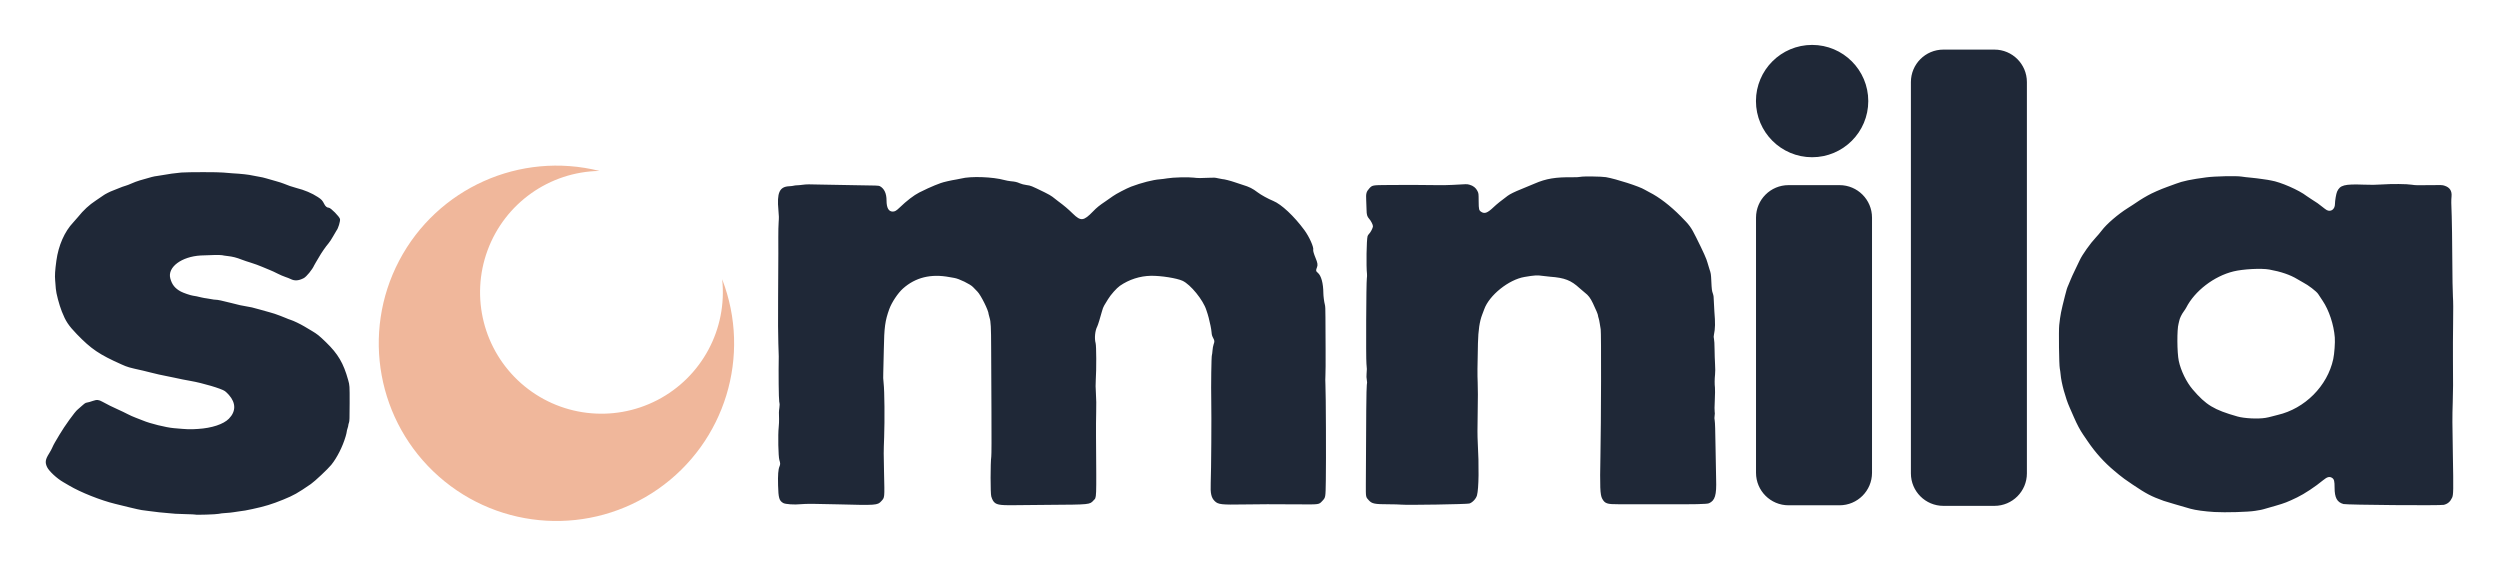
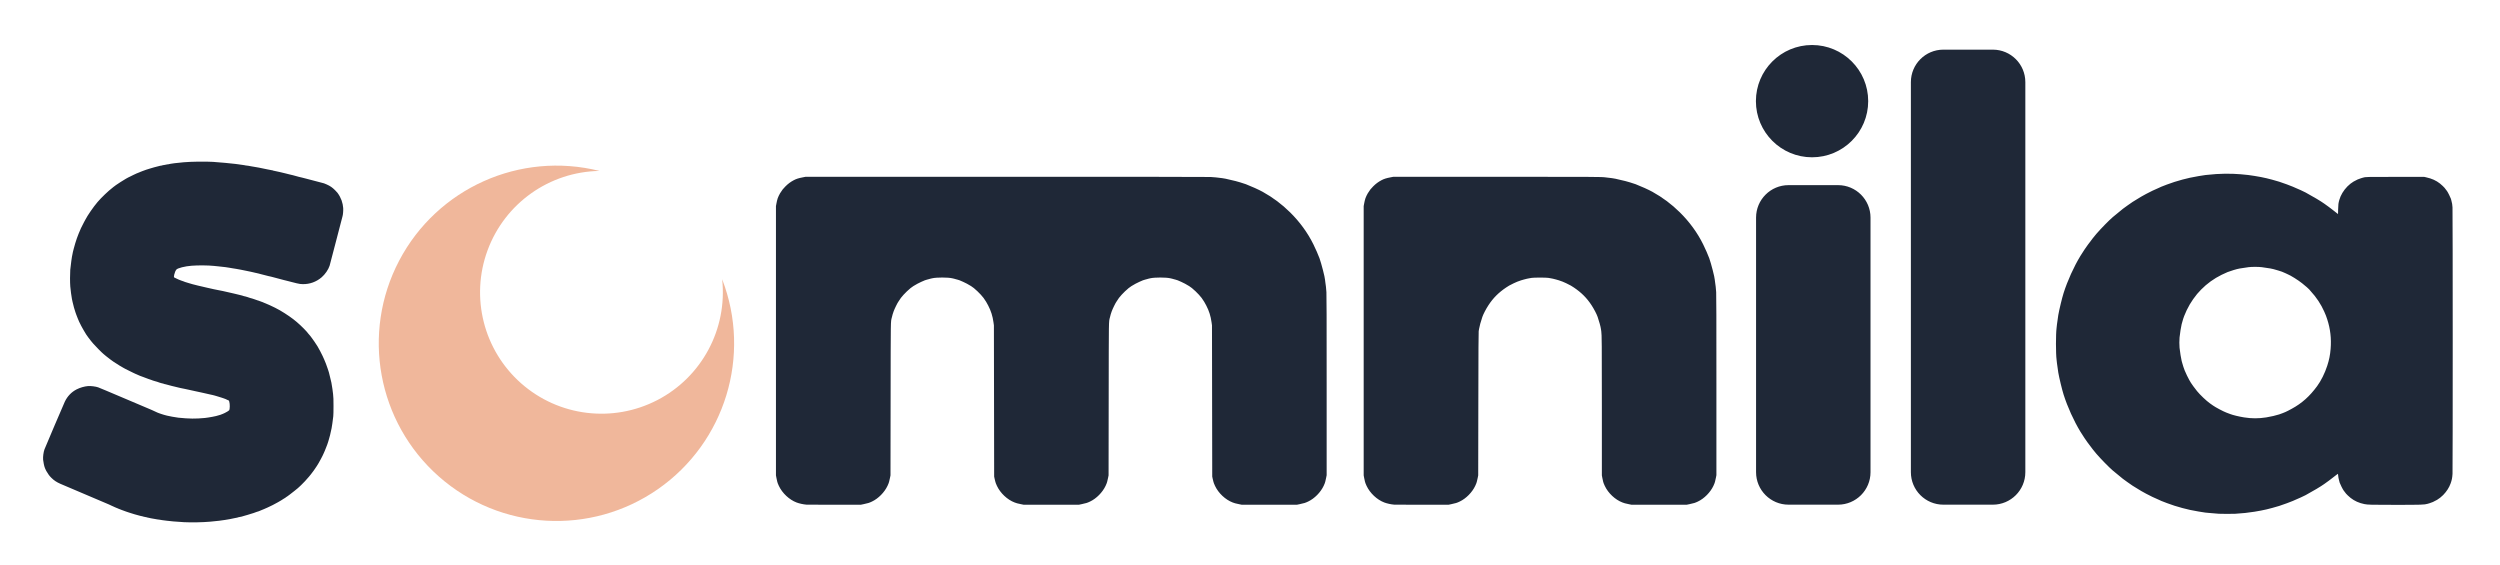
<svg xmlns="http://www.w3.org/2000/svg" viewBox="129.3 226.7 1616.4 364.8">
-   <path d="M255.48,559.40 C255.40,559.32 252.64,559.19 249.35,559.12 C246.07,559.06 243.09,558.95 242.75,558.88 C242.41,558.82 240.49,558.65 238.50,558.51 C234.74,558.25 230.20,557.75 225.25,557.07 C223.67,556.86 221.70,556.60 220.88,556.49 C220.05,556.39 216.56,555.61 213.12,554.77 C209.69,553.92 205.47,552.88 203.75,552.47 C194.45,550.22 181.43,545.04 174.00,540.64 C172.56,539.78 170.83,538.77 170.17,538.40 C166.11,536.08 160.98,531.32 159.75,528.71 C158.31,525.67 158.60,523.75 161.08,519.84 C161.85,518.62 162.77,516.93 163.11,516.08 C163.46,515.23 164.23,513.71 164.83,512.70 C165.43,511.70 166.75,509.47 167.76,507.75 C171.00,502.22 177.82,492.79 179.46,491.54 C179.95,491.17 181.21,490.06 182.27,489.07 C183.33,488.08 184.46,487.22 184.78,487.16 C186.44,486.84 187.80,486.46 189.50,485.86 C191.90,485.01 193.17,485.13 195.46,486.42 C198.46,488.10 202.32,490.02 205.75,491.53 C207.61,492.35 210.31,493.65 211.75,494.41 C213.19,495.18 215.56,496.23 217.00,496.76 C218.44,497.28 220.58,498.11 221.75,498.61 C226.24,500.52 236.59,503.08 241.62,503.52 C251.17,504.36 251.76,504.38 257.25,504.04 C266.23,503.50 273.83,500.98 277.32,497.40 C281.90,492.70 281.89,487.26 277.31,482.05 C276.53,481.16 275.38,480.06 274.76,479.60 C272.50,477.96 260.40,474.37 252.50,472.99 C249.10,472.40 246.14,471.81 241.88,470.87 C240.36,470.54 238.17,470.09 237.00,469.87 C233.83,469.28 230.52,468.53 226.75,467.57 C224.89,467.09 222.70,466.55 221.88,466.36 C212.30,464.23 211.94,464.13 207.88,462.32 C193.52,455.93 188.27,452.38 178.97,442.75 C173.62,437.21 171.74,434.38 169.28,428.12 C167.52,423.64 165.59,416.34 165.39,413.38 C165.31,412.14 165.11,409.68 164.96,407.92 C164.69,404.74 164.88,401.67 165.75,395.25 C167.10,385.37 171.04,376.42 176.66,370.50 C177.63,369.47 179.01,367.91 179.70,367.04 C183.24,362.61 186.97,359.17 191.25,356.36 C193.52,354.88 195.70,353.39 196.10,353.06 C197.00,352.33 200.68,350.46 202.36,349.89 C203.03,349.66 204.76,348.98 206.19,348.36 C207.62,347.75 209.49,347.08 210.33,346.86 C211.18,346.64 212.98,345.95 214.34,345.33 C215.69,344.70 218.11,343.80 219.71,343.33 C227.48,341.06 228.75,340.73 230.74,340.50 C231.91,340.36 233.66,340.08 234.62,339.88 C237.47,339.30 243.14,338.53 246.58,338.25 C250.76,337.92 271.19,337.92 273.55,338.26 C274.55,338.40 277.29,338.62 279.62,338.75 C285.31,339.06 290.16,339.60 292.75,340.21 C293.92,340.49 295.81,340.84 296.96,341.00 C298.11,341.15 300.13,341.62 301.46,342.03 C302.79,342.44 305.54,343.22 307.57,343.78 C309.60,344.33 311.91,345.07 312.70,345.42 C314.82,346.36 318.60,347.66 320.93,348.24 C326.15,349.55 330.95,351.58 334.81,354.10 C337.18,355.65 337.79,356.32 338.96,358.65 C339.72,360.18 340.73,360.99 341.91,361.01 C343.13,361.03 348.85,366.82 349.13,368.32 C349.40,369.75 347.96,374.47 346.87,375.75 C346.69,375.96 345.75,377.58 344.76,379.36 C343.78,381.14 342.38,383.28 341.65,384.11 C339.96,386.03 336.96,390.38 335.50,393.01 C334.88,394.13 334.02,395.58 333.58,396.24 C333.14,396.90 332.62,397.82 332.42,398.28 C331.28,400.93 327.44,405.64 325.68,406.54 C322.32,408.26 319.81,408.42 317.17,407.09 C316.51,406.75 314.98,406.15 313.77,405.75 C312.56,405.36 310.26,404.37 308.67,403.55 C307.08,402.73 304.96,401.74 303.95,401.36 C302.95,400.98 300.61,400.01 298.76,399.20 C296.91,398.40 293.71,397.23 291.64,396.60 C289.57,395.98 286.81,395.05 285.50,394.53 C282.30,393.26 279.64,392.59 276.50,392.25 C275.06,392.10 273.43,391.85 272.88,391.70 C271.99,391.47 264.87,391.56 259.12,391.88 C246.68,392.59 237.51,399.43 239.39,406.63 C240.44,410.68 242.44,413.19 246.25,415.22 C247.92,416.11 252.45,417.66 254.00,417.87 C255.47,418.07 257.19,418.42 259.50,419.00 C260.53,419.25 262.11,419.54 263.00,419.63 C263.89,419.72 265.30,419.96 266.12,420.15 C266.95,420.34 268.13,420.49 268.75,420.49 C270.05,420.49 272.88,421.09 278.88,422.62 C284.59,424.09 285.29,424.24 287.75,424.63 C291.34,425.20 292.71,425.52 297.25,426.82 C299.66,427.51 302.58,428.33 303.75,428.64 C304.92,428.95 306.32,429.37 306.88,429.57 C307.43,429.77 309.11,430.38 310.62,430.93 C312.14,431.48 313.82,432.15 314.38,432.43 C314.93,432.71 316.21,433.20 317.24,433.52 C319.12,434.11 323.37,436.15 326.08,437.76 C326.88,438.24 329.01,439.50 330.82,440.58 C334.52,442.78 335.51,443.57 340.08,447.99 C347.87,455.53 351.40,461.55 354.40,472.38 C355.38,475.88 355.38,475.88 355.36,487.38 C355.34,497.52 355.29,499.00 354.92,499.97 C354.69,500.57 354.50,501.33 354.50,501.66 C354.50,501.99 354.27,502.90 354.00,503.69 C353.73,504.47 353.50,505.39 353.50,505.74 C353.50,506.09 353.17,507.50 352.77,508.88 C350.83,515.48 347.23,522.62 343.49,527.25 C341.32,529.93 332.81,537.94 330.28,539.67 C321.64,545.61 319.31,546.92 312.38,549.75 C305.15,552.70 300.47,554.13 292.50,555.83 C288.14,556.76 287.08,556.95 284.50,557.25 C283.19,557.40 281.28,557.68 280.25,557.88 C279.22,558.07 276.97,558.30 275.25,558.39 C273.53,558.47 271.51,558.71 270.75,558.92 C269.34,559.30 255.79,559.73 255.48,559.40 Z M778.62,553.28 C773.09,553.05 771.53,552.02 770.22,547.69 C769.63,545.77 769.64,525.93 770.22,521.85 C770.39,520.67 770.43,510.32 770.33,491.22 C770.24,475.36 770.16,457.76 770.14,452.12 C770.10,438.14 769.92,434.58 769.12,432.15 C768.78,431.09 768.50,430.03 768.50,429.79 C768.50,427.55 763.47,417.46 761.26,415.24 C760.36,414.34 759.08,413.02 758.42,412.31 C756.64,410.42 749.33,406.86 746.24,406.39 C745.62,406.30 744.28,406.06 743.25,405.87 C731.22,403.59 721.23,406.04 713.13,413.25 C709.87,416.15 705.85,422.19 704.27,426.55 C701.56,434.04 700.98,438.33 700.75,452.46 C700.64,458.96 700.48,465.83 700.39,467.71 C700.26,470.23 700.32,472.04 700.63,474.62 C701.19,479.33 701.36,498.19 700.95,509.50 C700.60,519.26 700.60,520.00 700.88,531.88 C701.27,549.10 701.36,548.25 699.09,550.75 C696.71,553.39 695.70,553.46 671.12,552.79 C656.80,552.40 650.24,552.37 647.12,552.69 C642.90,553.13 637.07,552.74 635.68,551.92 C633.08,550.40 632.59,548.71 632.37,540.48 C632.19,533.81 632.46,530.24 633.29,528.29 C633.88,526.90 633.87,526.26 633.21,524.12 C632.52,521.90 632.23,507.93 632.78,502.85 C632.95,501.21 633.05,498.86 633.01,497.62 C632.85,493.79 632.88,492.70 633.20,490.45 C633.46,488.60 633.45,488.00 633.12,486.39 C632.78,484.75 632.60,467.62 632.81,457.12 C632.82,456.57 632.70,452.75 632.54,448.62 C632.36,443.70 632.30,433.56 632.39,419.12 C632.57,387.97 632.57,387.34 632.52,380.12 C632.50,376.55 632.60,372.13 632.75,370.29 C632.97,367.56 632.94,366.19 632.60,362.67 C631.52,351.29 633.26,347.40 639.58,347.12 C640.70,347.07 642.02,346.91 642.50,346.76 C642.98,346.62 643.94,346.50 644.64,346.50 C645.34,346.50 647.09,346.34 648.52,346.14 C650.69,345.84 652.61,345.82 660.00,346.04 C664.88,346.18 675.29,346.37 683.12,346.46 C695.92,346.61 697.46,346.67 698.16,347.05 C701.05,348.64 702.50,351.74 702.50,356.37 C702.51,361.09 703.85,363.50 706.49,363.50 C707.91,363.50 708.82,362.97 711.00,360.87 C715.55,356.48 720.16,352.95 723.62,351.18 C726.94,349.49 731.84,347.23 733.75,346.51 C734.92,346.07 736.61,345.43 737.50,345.08 C739.07,344.46 744.43,343.24 747.74,342.73 C748.62,342.60 749.97,342.33 750.74,342.13 C756.96,340.52 771.23,341.03 778.75,343.12 C779.92,343.44 781.77,343.79 782.88,343.88 C785.59,344.11 786.80,344.39 788.77,345.26 C789.85,345.73 791.37,346.12 793.08,346.36 C795.92,346.76 795.65,346.65 804.75,351.07 C806.88,352.10 809.13,353.39 809.75,353.92 C810.37,354.46 812.00,355.73 813.38,356.75 C817.47,359.78 819.70,361.66 823.00,364.88 C828.12,369.87 829.96,369.66 835.99,363.42 C838.50,360.83 840.06,359.57 844.12,356.84 C845.77,355.74 847.91,354.25 848.86,353.53 C850.71,352.15 857.76,348.46 860.65,347.37 C867.34,344.85 874.86,342.93 879.25,342.62 C880.42,342.54 882.56,342.26 884.00,342.01 C887.59,341.37 897.70,341.10 901.01,341.55 C903.52,341.89 906.09,341.91 911.38,341.63 C914.21,341.47 914.91,341.52 916.83,341.97 C918.05,342.26 919.28,342.50 919.58,342.50 C920.64,342.49 924.91,343.57 927.62,344.52 C929.14,345.06 931.44,345.82 932.75,346.22 C937.06,347.52 939.21,348.60 942.47,351.09 C944.59,352.71 949.34,355.32 952.50,356.60 C957.81,358.76 965.99,366.42 972.66,375.48 C975.82,379.77 978.89,386.64 978.37,388.27 C978.20,388.80 978.86,391.04 979.90,393.52 C981.21,396.63 981.43,398.05 980.80,399.55 C979.99,401.52 980.06,402.04 981.33,403.07 C983.54,404.89 984.88,409.79 984.93,416.25 C984.94,418.11 985.45,422.03 985.87,423.50 C986.19,424.60 986.27,426.28 986.28,431.88 C986.28,435.73 986.33,445.18 986.38,452.88 C986.43,460.57 986.38,468.00 986.27,469.38 C986.16,470.75 986.16,473.62 986.28,475.75 C986.57,480.92 986.75,524.22 986.53,537.12 C986.34,548.76 986.43,548.26 984.08,550.77 C982.09,552.90 982.18,552.89 970.25,552.80 C951.24,552.67 944.21,552.68 933.60,552.86 C919.04,553.12 916.94,552.88 914.74,550.74 C912.44,548.50 911.83,545.79 912.10,539.00 C912.43,530.95 912.66,495.72 912.45,485.92 C912.24,476.08 912.52,456.82 912.88,456.23 C912.98,456.07 913.15,454.80 913.25,453.41 C913.36,451.92 913.66,450.26 913.97,449.38 C914.67,447.40 914.65,447.03 913.65,445.15 C912.97,443.87 912.77,443.16 912.65,441.59 C912.57,440.51 912.26,438.56 911.97,437.25 C911.00,432.87 910.45,430.63 910.12,429.75 C909.94,429.27 909.55,428.10 909.26,427.15 C907.25,420.71 899.04,410.61 893.88,408.25 C890.15,406.54 879.95,404.93 873.50,405.02 C866.38,405.13 859.31,407.40 853.38,411.50 C851.28,412.95 847.44,417.28 845.72,420.13 C844.81,421.64 843.70,423.47 843.24,424.19 C842.73,425.01 842.15,426.52 841.72,428.19 C840.82,431.65 839.17,436.97 838.75,437.74 C837.30,440.46 836.81,445.49 837.69,448.59 C838.18,450.33 838.24,465.50 837.78,472.47 C837.61,475.03 837.64,477.44 837.88,481.19 C838.12,484.81 838.17,488.37 838.05,493.00 C837.95,496.64 837.90,503.68 837.94,508.62 C838.23,551.46 838.37,547.98 836.33,550.24 C833.88,552.97 834.08,552.95 807.39,553.12 C796.11,553.19 785.86,553.29 784.62,553.34 C783.39,553.39 780.68,553.37 778.62,553.28 Z M1035.38,552.98 C1034.14,552.86 1030.56,552.75 1027.42,552.75 C1018.01,552.74 1016.39,552.42 1014.32,550.17 C1012.31,547.99 1012.37,548.32 1012.40,539.75 C1012.54,497.01 1012.74,477.04 1013.02,475.60 C1013.28,474.33 1013.27,473.70 1013.01,472.28 C1012.78,471.08 1012.74,469.88 1012.87,468.45 C1013.13,465.64 1013.12,465.06 1012.79,461.88 C1012.41,458.27 1012.63,409.18 1013.04,406.75 C1013.18,405.86 1013.23,404.51 1013.14,403.75 C1012.56,399.02 1012.84,381.62 1013.53,379.35 C1013.66,378.93 1014.11,378.25 1014.53,377.85 C1015.51,376.92 1017.00,373.99 1017.00,373.00 C1017.00,371.98 1015.67,369.37 1014.48,368.09 C1013.25,366.74 1012.89,365.45 1012.86,362.38 C1012.85,361.00 1012.74,358.18 1012.63,356.10 C1012.40,351.81 1012.70,350.67 1014.61,348.55 C1016.54,346.42 1016.73,346.38 1026.38,346.33 C1031.05,346.31 1037.97,346.27 1041.75,346.25 C1045.53,346.23 1052.00,346.29 1056.12,346.38 C1060.98,346.48 1065.34,346.44 1068.50,346.24 C1077.87,345.67 1077.72,345.67 1079.41,346.13 C1081.79,346.77 1083.54,348.14 1084.52,350.12 C1085.31,351.74 1085.31,351.74 1085.34,356.68 C1085.38,362.25 1085.51,362.75 1087.15,363.77 C1089.26,365.07 1091.15,364.32 1095.00,360.64 C1096.99,358.74 1100.07,356.26 1104.10,353.30 C1105.70,352.13 1108.56,350.72 1112.78,349.03 C1115.17,348.08 1119.09,346.45 1121.50,345.41 C1129.01,342.16 1135.05,341.16 1146.38,341.30 C1148.52,341.33 1150.41,341.22 1151.25,341.02 C1152.96,340.62 1164.98,340.78 1167.62,341.24 C1174.31,342.41 1189.46,347.30 1192.67,349.33 C1193.21,349.67 1194.56,350.40 1195.66,350.96 C1202.02,354.15 1209.19,359.65 1216.08,366.61 C1221.80,372.39 1222.64,373.55 1225.99,380.25 C1230.53,389.33 1232.81,394.42 1233.27,396.45 C1233.41,397.10 1233.98,398.98 1234.53,400.62 C1235.51,403.53 1235.55,403.78 1235.77,408.38 C1236.03,413.97 1236.12,414.65 1236.81,416.62 C1237.22,417.79 1237.34,418.84 1237.39,421.38 C1237.43,423.16 1237.58,426.14 1237.74,428.00 C1238.38,435.65 1238.31,439.05 1237.45,443.19 C1237.23,444.20 1237.25,444.82 1237.50,445.86 C1237.70,446.71 1237.84,449.20 1237.87,452.54 C1237.90,455.48 1238.04,459.79 1238.18,462.12 C1238.36,465.04 1238.35,467.16 1238.18,468.88 C1237.87,471.87 1237.85,475.00 1238.12,477.34 C1238.24,478.32 1238.19,481.78 1238.02,485.46 C1237.82,489.53 1237.79,492.24 1237.94,492.88 C1238.09,493.52 1238.08,494.45 1237.91,495.45 C1237.72,496.62 1237.73,497.45 1237.97,498.70 C1238.19,499.85 1238.35,505.19 1238.50,515.88 C1238.61,524.40 1238.78,533.74 1238.88,536.62 C1239.21,546.84 1238.17,550.33 1234.27,552.08 C1232.95,552.67 1225.56,552.83 1203.00,552.75 C1186.67,552.69 1181.44,552.69 1175.62,552.72 C1168.35,552.77 1166.91,552.26 1165.20,549.09 C1163.87,546.61 1163.67,541.61 1164.08,521.38 C1164.52,499.86 1164.64,441.71 1164.25,439.62 C1164.10,438.80 1163.81,437.06 1163.62,435.75 C1163.43,434.44 1163.11,432.93 1162.90,432.38 C1162.69,431.82 1162.52,431.10 1162.51,430.76 C1162.50,430.05 1161.31,427.17 1159.21,422.78 C1157.59,419.39 1156.27,417.64 1154.05,415.96 C1153.27,415.37 1151.72,414.05 1150.62,413.04 C1145.07,407.92 1140.94,406.31 1131.62,405.62 C1130.39,405.53 1128.28,405.30 1126.94,405.10 C1123.19,404.56 1121.55,404.65 1114.97,405.77 C1104.78,407.50 1092.23,417.55 1088.96,426.60 C1088.55,427.71 1087.96,429.30 1087.63,430.12 C1085.96,434.38 1085.08,440.31 1084.88,448.62 C1084.52,463.78 1084.49,469.02 1084.71,474.04 C1084.89,477.89 1084.88,484.15 1084.71,493.54 C1084.52,503.66 1084.53,508.72 1084.74,512.38 C1085.63,528.10 1085.43,542.62 1084.26,546.97 C1083.67,549.15 1081.33,551.66 1079.31,552.26 C1077.75,552.72 1039.05,553.36 1035.38,552.98 Z M1285.67,346.40 L1318.67,346.40 A21.00,21.00 0 0 1 1339.67,367.40 L1339.67,532.40 A21.00,21.00 0 0 1 1318.67,553.40 L1285.67,553.40 A21.00,21.00 0 0 1 1264.67,532.40 L1264.67,367.40 A21.00,21.00 0 0 1 1285.67,346.40 Z M1264.63,292.05 A36.31,36.31 0 1 1 1337.25,292.05 A36.31,36.31 0 1 1 1264.63,292.05 Z M1385.81,258.77 L1418.81,258.77 A21.00,21.00 0 0 1 1439.81,279.77 L1439.81,532.77 A21.00,21.00 0 0 1 1418.81,553.77 L1385.81,553.77 A21.00,21.00 0 0 1 1364.81,532.77 L1364.81,279.77 A21.00,21.00 0 0 1 1385.81,258.77 Z M1561.00,557.74 C1554.94,557.38 1548.85,556.56 1545.62,555.65 C1540.20,554.13 1529.37,550.93 1528.25,550.53 C1520.12,547.59 1517.03,545.97 1508.12,539.97 C1503.50,536.86 1501.48,535.40 1499.45,533.70 C1498.72,533.10 1497.34,531.95 1496.38,531.15 C1489.86,525.73 1484.15,519.41 1479.18,512.10 C1478.44,511.02 1477.10,509.06 1476.21,507.75 C1474.15,504.74 1472.23,501.13 1470.17,496.38 C1469.28,494.31 1468.04,491.50 1467.43,490.12 C1464.80,484.26 1462.01,474.06 1461.61,468.83 C1461.51,467.62 1461.27,465.84 1461.07,464.88 C1460.60,462.65 1460.32,440.36 1460.71,436.88 C1461.49,430.00 1461.81,428.34 1464.46,417.88 C1465.46,413.89 1465.79,412.84 1466.63,411.00 C1467.09,409.97 1467.78,408.34 1468.14,407.38 C1468.51,406.41 1469.74,403.71 1470.88,401.38 C1472.03,399.04 1473.41,396.14 1473.97,394.93 C1475.58,391.41 1480.90,383.92 1484.39,380.25 C1485.50,379.08 1487.21,377.06 1488.19,375.75 C1491.30,371.59 1498.70,365.21 1505.00,361.26 C1506.17,360.53 1507.69,359.55 1508.38,359.09 C1511.93,356.69 1514.07,355.30 1515.27,354.62 C1516.00,354.21 1517.22,353.51 1517.99,353.07 C1520.42,351.65 1526.50,348.97 1530.38,347.60 C1532.44,346.87 1535.03,345.93 1536.12,345.50 C1540.56,343.79 1545.86,342.68 1555.88,341.36 C1561.32,340.64 1575.16,340.33 1578.48,340.86 C1580.07,341.11 1582.61,341.41 1584.12,341.52 C1585.64,341.63 1587.55,341.84 1588.38,341.98 C1589.20,342.12 1590.89,342.35 1592.12,342.49 C1593.36,342.63 1594.88,342.85 1595.50,342.98 C1596.12,343.11 1597.08,343.29 1597.62,343.38 C1603.71,344.34 1615.78,349.61 1620.74,353.48 C1621.23,353.86 1622.58,354.77 1623.75,355.49 C1627.32,357.72 1628.52,358.55 1630.74,360.37 C1631.91,361.33 1633.26,362.31 1633.74,362.56 C1636.38,363.91 1638.98,361.97 1638.99,358.63 C1639.00,356.40 1639.77,351.92 1640.37,350.59 C1642.27,346.37 1645.09,345.63 1657.62,346.09 C1662.56,346.26 1665.30,346.24 1669.00,345.98 C1675.69,345.52 1685.59,345.60 1688.72,346.14 C1690.77,346.49 1692.38,346.53 1699.70,346.41 C1707.93,346.27 1708.34,346.28 1709.87,346.78 C1713.25,347.89 1714.70,350.12 1714.37,353.70 C1714.13,356.37 1714.14,357.83 1714.48,366.38 C1714.62,370.09 1714.79,382.29 1714.85,393.50 C1714.91,405.82 1715.08,415.70 1715.26,418.50 C1715.49,421.88 1715.52,426.57 1715.38,435.88 C1715.28,442.89 1715.23,453.41 1715.28,459.25 C1715.41,474.81 1715.39,479.10 1715.14,486.88 C1714.84,496.28 1714.85,500.17 1715.22,520.62 C1715.64,543.70 1715.59,546.67 1714.72,548.51 C1713.51,551.09 1711.95,552.44 1709.40,553.11 C1707.28,553.66 1646.64,553.17 1644.50,552.59 C1640.35,551.46 1638.75,548.51 1638.75,541.98 C1638.75,537.85 1638.45,536.60 1637.28,535.78 C1635.58,534.60 1634.01,534.96 1631.39,537.14 C1626.35,541.32 1619.20,546.06 1614.50,548.31 C1608.16,551.36 1606.58,551.97 1600.79,553.65 C1592.11,556.18 1591.72,556.28 1590.25,556.51 C1589.49,556.63 1588.20,556.84 1587.38,556.99 C1583.13,557.73 1568.20,558.16 1561.00,557.74 Z M1594.05,496.88 C1595.25,496.69 1596.99,496.30 1597.93,496.02 C1598.86,495.75 1600.64,495.29 1601.88,495.00 C1619.54,490.92 1634.14,476.27 1637.88,458.88 C1638.62,455.45 1639.15,448.11 1638.89,444.88 C1638.24,436.58 1635.16,427.31 1631.01,421.13 C1629.81,419.34 1628.53,417.40 1628.16,416.82 C1627.12,415.15 1621.66,410.96 1618.43,409.35 C1617.71,408.99 1616.02,408.02 1614.68,407.19 C1610.10,404.39 1604.09,402.33 1596.50,400.96 C1591.36,400.04 1579.56,400.66 1573.38,402.18 C1560.76,405.27 1548.33,414.81 1542.81,425.63 C1542.53,426.19 1541.79,427.31 1541.18,428.13 C1539.93,429.80 1538.60,432.55 1538.36,433.95 C1538.28,434.46 1538.06,435.38 1537.87,436.00 C1536.79,439.59 1536.88,454.69 1538.00,460.02 C1539.34,466.34 1542.94,473.74 1546.98,478.47 C1555.64,488.60 1560.72,491.67 1576.00,496.00 C1580.40,497.25 1589.20,497.68 1594.05,496.88 Z " fill="#1F2837" fill-rule="evenodd" />
+   <path d="M248.31,564.32 C244.51,564.13 237.40,563.53 237.12,563.38 C237.01,563.33 236.34,563.24 235.62,563.19 C234.91,563.14 234.24,563.05 234.13,563.00 C234.02,562.94 233.40,562.84 232.75,562.76 C232.10,562.69 231.25,562.57 230.88,562.51 C230.50,562.44 229.85,562.33 229.44,562.25 C229.03,562.18 228.41,562.07 228.06,562.01 C227.72,561.95 227.09,561.84 226.66,561.76 C226.23,561.68 225.73,561.56 225.56,561.50 C225.38,561.43 225.07,561.38 224.87,561.38 C224.68,561.38 224.48,561.32 224.44,561.25 C224.40,561.18 224.17,561.12 223.95,561.12 C223.72,561.12 223.29,561.04 223.00,560.94 C222.71,560.83 222.31,560.75 222.12,560.75 C221.92,560.75 221.73,560.69 221.69,560.62 C221.65,560.56 221.46,560.50 221.27,560.50 C220.92,560.49 219.86,560.22 216.44,559.26 C215.68,559.05 214.77,558.76 214.41,558.63 C214.05,558.49 213.32,558.26 212.79,558.12 C212.27,557.98 211.59,557.75 211.29,557.62 C210.99,557.48 210.57,557.33 210.34,557.29 C210.12,557.25 209.74,557.11 209.50,556.98 C209.26,556.85 208.98,556.75 208.88,556.75 C208.77,556.74 208.46,556.63 208.19,556.50 C207.91,556.37 207.62,556.26 207.53,556.25 C207.44,556.25 207.16,556.14 206.91,556.00 C206.65,555.86 206.35,555.75 206.23,555.75 C206.11,555.75 205.98,555.70 205.95,555.64 C205.91,555.58 205.72,555.49 205.53,555.44 C205.34,555.39 204.83,555.19 204.40,554.99 C203.96,554.79 203.58,554.62 203.54,554.62 C203.51,554.62 202.96,554.37 202.32,554.06 C201.68,553.75 201.12,553.50 201.06,553.50 C201.00,553.50 200.87,553.43 200.76,553.34 C200.65,553.25 200.14,553.01 199.62,552.82 C199.11,552.62 194.83,550.80 190.12,548.78 C185.42,546.75 180.49,544.66 179.19,544.13 C176.85,543.18 171.43,540.87 168.38,539.53 C165.85,538.42 164.18,537.31 162.50,535.62 C161.11,534.22 160.63,533.57 159.22,531.19 C158.94,530.71 158.64,530.09 158.55,529.80 C158.47,529.51 158.31,529.12 158.21,528.92 C157.93,528.36 157.26,525.18 157.17,523.93 C157.03,521.94 157.41,519.04 158.05,517.26 C158.49,516.04 170.48,487.91 171.22,486.38 C172.90,482.88 175.51,480.17 178.81,478.47 C181.07,477.32 183.78,476.53 186.27,476.31 C187.88,476.16 191.23,476.59 192.75,477.13 C192.99,477.22 193.95,477.62 194.88,478.01 C195.80,478.41 197.08,478.94 197.72,479.18 C198.36,479.42 204.13,481.87 210.54,484.61 C216.94,487.36 223.00,489.93 224.00,490.32 C225.00,490.71 226.27,491.25 226.83,491.52 C227.39,491.78 227.88,492.00 227.92,492.00 C227.98,492.00 230.40,493.12 231.04,493.44 C231.24,493.54 231.46,493.63 231.54,493.63 C231.62,493.63 231.91,493.74 232.19,493.88 C232.46,494.01 232.77,494.12 232.88,494.12 C232.98,494.12 233.21,494.20 233.39,494.30 C233.57,494.39 234.02,494.54 234.39,494.62 C234.76,494.71 235.12,494.82 235.19,494.87 C235.26,494.92 235.65,495.03 236.06,495.11 C236.47,495.20 237.04,495.35 237.31,495.44 C237.95,495.67 243.22,496.62 244.62,496.76 C251.68,497.48 255.78,497.53 261.79,496.94 C264.28,496.69 269.42,495.72 270.31,495.32 C270.52,495.23 270.91,495.11 271.19,495.07 C271.46,495.02 271.74,494.94 271.81,494.89 C271.88,494.84 272.16,494.73 272.44,494.64 C272.71,494.55 273.11,494.40 273.31,494.31 C273.52,494.22 274.12,493.94 274.64,493.71 C275.64,493.25 277.21,492.29 277.45,491.99 C277.95,491.37 278.01,487.89 277.55,486.45 L277.32,485.71 L276.38,485.29 C275.86,485.06 275.28,484.78 275.08,484.68 C274.89,484.58 274.66,484.50 274.58,484.50 C274.50,484.50 274.29,484.42 274.10,484.32 C273.92,484.23 273.58,484.11 273.35,484.06 C273.12,484.01 272.88,483.93 272.81,483.88 C272.69,483.80 272.43,483.72 270.25,483.08 C269.67,482.91 268.71,482.62 268.12,482.45 C267.53,482.27 266.95,482.12 266.84,482.12 C266.72,482.12 266.10,481.99 265.47,481.82 C264.28,481.51 262.57,481.12 259.94,480.57 C259.11,480.40 257.17,479.98 255.62,479.64 C254.08,479.29 252.00,478.84 251.00,478.62 C250.00,478.41 248.82,478.16 248.38,478.06 C247.93,477.97 246.83,477.74 245.94,477.57 C245.04,477.39 244.20,477.19 244.06,477.12 C243.93,477.06 243.11,476.86 242.25,476.68 C241.39,476.51 240.57,476.31 240.44,476.25 C240.30,476.18 239.88,476.07 239.50,476.00 C238.87,475.88 238.19,475.70 236.45,475.18 C236.12,475.08 235.74,475.00 235.62,475.00 C235.49,475.00 235.36,474.95 235.32,474.89 C235.28,474.82 235.01,474.74 234.72,474.69 C234.43,474.65 233.93,474.53 233.62,474.44 C233.32,474.34 232.72,474.17 232.31,474.05 C231.90,473.92 231.50,473.78 231.43,473.73 C231.36,473.68 231.08,473.58 230.81,473.52 C230.54,473.45 229.92,473.28 229.44,473.13 C228.96,472.98 228.34,472.79 228.06,472.71 C227.79,472.63 227.53,472.53 227.50,472.49 C227.47,472.44 227.24,472.36 227.01,472.31 C226.77,472.26 225.99,472.00 225.26,471.72 C224.53,471.45 223.12,470.92 222.12,470.54 C221.13,470.16 220.09,469.78 219.81,469.69 C219.54,469.60 218.97,469.35 218.55,469.14 C218.13,468.93 217.74,468.75 217.68,468.75 C217.63,468.75 217.21,468.58 216.76,468.36 C216.31,468.15 215.60,467.82 215.19,467.62 C213.40,466.78 211.25,465.72 210.50,465.30 C210.05,465.06 209.41,464.70 209.06,464.51 C208.44,464.17 207.65,463.70 207.18,463.41 C207.05,463.32 206.80,463.18 206.62,463.09 C206.21,462.89 203.34,461.05 202.62,460.53 C202.32,460.30 201.38,459.63 200.54,459.03 C199.71,458.43 198.53,457.52 197.93,457.00 C197.33,456.48 196.61,455.89 196.33,455.67 C195.43,455.00 190.84,450.37 189.64,448.94 C189.01,448.18 188.32,447.37 188.11,447.12 C187.52,446.44 185.25,443.36 184.98,442.88 C184.67,442.31 184.35,441.78 183.60,440.59 C183.27,440.06 182.72,439.11 182.40,438.47 C182.07,437.83 181.71,437.17 181.60,437.00 C181.49,436.83 181.36,436.55 181.31,436.38 C181.26,436.20 181.11,435.91 180.97,435.72 C180.84,435.53 180.60,435.05 180.44,434.65 C180.28,434.26 179.88,433.32 179.56,432.56 C179.24,431.81 178.81,430.71 178.61,430.12 C178.41,429.54 178.17,428.87 178.08,428.62 C177.64,427.50 176.60,423.77 176.21,421.88 C176.10,421.36 175.92,420.54 175.82,420.06 C175.53,418.74 174.91,414.05 174.74,411.94 C174.53,409.42 174.53,403.82 174.73,401.12 C174.91,398.83 175.88,391.81 176.12,391.21 C176.19,391.02 176.25,390.73 176.25,390.57 C176.25,390.41 176.33,390.01 176.42,389.67 C176.52,389.34 176.75,388.42 176.94,387.62 C177.29,386.13 178.55,381.95 179.01,380.75 C179.15,380.37 179.41,379.70 179.58,379.25 C179.75,378.80 180.01,378.13 180.15,377.75 C180.84,375.85 182.29,372.77 183.57,370.44 C183.99,369.68 184.42,368.89 184.52,368.69 C185.92,365.94 189.66,360.52 192.38,357.32 C194.71,354.56 199.45,350.03 202.05,348.08 C202.40,347.82 202.72,347.56 202.75,347.51 C202.78,347.46 203.09,347.23 203.44,347.01 C203.78,346.78 204.12,346.52 204.19,346.43 C204.37,346.21 210.10,342.55 210.48,342.41 C210.59,342.37 210.91,342.18 211.19,342.00 C211.46,341.82 211.97,341.54 212.31,341.39 C212.66,341.23 213.02,341.06 213.12,341.01 C213.90,340.61 214.94,340.09 215.62,339.77 C216.07,339.56 216.93,339.16 217.52,338.88 C218.12,338.60 218.69,338.38 218.78,338.37 C218.87,338.37 219.00,338.33 219.07,338.27 C219.13,338.22 219.61,338.01 220.12,337.82 C220.64,337.63 221.26,337.38 221.50,337.28 C222.30,336.95 222.43,336.90 223.95,336.39 C224.77,336.10 225.53,335.87 225.61,335.88 C225.70,335.88 225.95,335.79 226.17,335.70 C226.51,335.54 227.59,335.23 229.00,334.87 C229.24,334.81 229.97,334.62 230.62,334.45 C232.70,333.90 233.34,333.75 233.73,333.75 C233.94,333.75 234.15,333.69 234.19,333.62 C234.23,333.56 234.43,333.50 234.64,333.50 C234.84,333.50 235.36,333.42 235.79,333.32 C236.93,333.07 238.04,332.87 238.39,332.88 C238.56,332.88 238.75,332.82 238.82,332.76 C238.88,332.70 239.30,332.62 239.75,332.58 C240.64,332.50 241.11,332.44 242.06,332.24 C242.62,332.13 244.45,331.94 248.00,331.62 C253.00,331.18 262.02,331.06 267.06,331.36 C270.35,331.56 280.22,332.47 281.44,332.68 C281.99,332.78 282.92,332.90 283.50,332.95 C284.08,332.99 284.62,333.07 284.69,333.13 C284.76,333.18 285.35,333.26 286.00,333.31 C286.65,333.36 287.24,333.45 287.31,333.50 C287.38,333.56 287.72,333.62 288.06,333.66 C289.01,333.74 290.55,333.98 291.90,334.26 C292.57,334.40 293.49,334.56 293.96,334.61 C294.97,334.73 297.76,335.27 302.12,336.20 C303.88,336.58 305.47,336.88 305.66,336.88 C305.85,336.88 306.00,336.93 306.00,337.00 C306.00,337.07 306.20,337.12 306.44,337.12 C306.69,337.12 308.39,337.49 310.23,337.94 C312.06,338.39 313.84,338.82 314.19,338.89 C314.53,338.96 315.20,339.14 315.67,339.27 C316.15,339.41 316.79,339.56 317.11,339.62 C317.43,339.67 318.14,339.84 318.69,339.99 C322.59,341.08 323.07,341.20 324.19,341.43 C324.74,341.55 325.86,341.83 326.69,342.06 C330.45,343.09 331.52,343.37 332.62,343.62 C333.28,343.77 334.18,344.00 334.62,344.14 C335.07,344.28 336.11,344.55 336.94,344.75 C338.72,345.17 338.94,345.25 340.56,345.97 C342.80,346.97 344.14,347.89 345.91,349.65 C346.78,350.53 347.50,351.29 347.50,351.36 C347.50,351.42 347.69,351.70 347.92,351.98 C348.52,352.70 349.69,354.93 350.14,356.22 C350.74,357.91 351.11,359.68 351.20,361.20 C351.30,362.86 351.07,365.65 350.74,366.62 C350.62,367.00 348.76,374.12 346.62,382.44 C344.48,390.76 342.59,397.98 342.42,398.49 C341.59,401.04 339.50,404.07 337.25,406.00 C333.83,408.94 329.55,410.49 325.05,410.41 C323.66,410.38 323.09,410.31 321.18,409.87 C319.95,409.59 318.49,409.23 317.94,409.06 C317.39,408.90 316.29,408.61 315.50,408.43 C314.71,408.25 313.50,407.95 312.81,407.76 C310.00,406.97 308.63,406.61 307.62,406.38 C306.36,406.11 305.17,405.79 305.01,405.69 C304.94,405.65 304.56,405.56 304.16,405.49 C303.76,405.42 303.16,405.28 302.81,405.19 C302.22,405.02 301.50,404.84 299.91,404.45 C299.51,404.35 298.85,404.19 298.44,404.08 C298.02,403.98 297.17,403.75 296.54,403.57 C295.91,403.40 295.29,403.25 295.17,403.25 C295.06,403.25 294.67,403.17 294.32,403.07 C293.97,402.97 293.24,402.80 292.69,402.68 C292.14,402.57 291.38,402.40 291.00,402.31 C289.62,401.98 288.55,401.76 288.00,401.69 C287.37,401.60 285.90,401.31 284.88,401.06 C284.50,400.97 283.88,400.86 283.50,400.81 C283.12,400.77 282.50,400.65 282.12,400.56 C281.75,400.47 280.71,400.30 279.81,400.19 C278.92,400.07 277.91,399.90 277.56,399.81 C276.91,399.64 274.06,399.27 270.69,398.94 C269.59,398.83 268.18,398.68 267.56,398.62 C263.79,398.23 257.46,398.18 253.19,398.51 C248.90,398.83 244.13,400.04 243.34,401.00 C242.79,401.66 242.21,403.03 241.94,404.31 C241.67,405.58 241.69,405.98 242.03,406.13 C242.19,406.19 242.40,406.30 242.50,406.37 C242.60,406.43 243.08,406.66 243.56,406.88 C244.04,407.09 244.65,407.37 244.92,407.51 C245.18,407.64 245.46,407.75 245.54,407.75 C245.62,407.75 246.14,407.95 246.69,408.19 C247.24,408.43 247.81,408.62 247.96,408.62 C248.11,408.62 248.25,408.68 248.27,408.74 C248.29,408.81 248.59,408.93 248.94,409.01 C249.28,409.09 250.49,409.46 251.63,409.83 C252.76,410.20 253.79,410.50 253.92,410.50 C254.05,410.50 254.75,410.67 255.48,410.89 C256.21,411.10 257.06,411.32 257.37,411.37 C257.68,411.43 258.64,411.64 259.50,411.86 C260.36,412.07 261.93,412.44 263.00,412.68 C264.07,412.92 266.07,413.37 267.45,413.68 C268.84,414.00 270.10,414.25 270.26,414.25 C270.59,414.25 275.52,415.31 277.62,415.83 C278.35,416.01 279.67,416.31 280.56,416.50 C281.46,416.69 282.47,416.93 282.81,417.04 C283.53,417.25 284.88,417.59 285.84,417.79 C286.20,417.87 286.50,417.97 286.50,418.02 C286.50,418.07 286.77,418.15 287.09,418.19 C287.42,418.24 287.91,418.35 288.19,418.44 C288.46,418.53 289.02,418.70 289.44,418.82 C289.85,418.94 290.36,419.11 290.58,419.21 C290.80,419.30 291.04,419.38 291.12,419.38 C291.37,419.38 295.31,420.66 295.96,420.95 C296.17,421.05 296.44,421.12 296.55,421.12 C296.66,421.12 296.96,421.24 297.22,421.38 C297.47,421.51 297.78,421.62 297.90,421.62 C298.03,421.63 298.34,421.74 298.59,421.88 C298.85,422.01 299.15,422.13 299.27,422.12 C299.39,422.12 299.52,422.18 299.56,422.25 C299.60,422.32 299.72,422.38 299.81,422.38 C299.91,422.38 300.47,422.60 301.06,422.88 C301.66,423.15 302.17,423.38 302.21,423.38 C302.25,423.38 302.57,423.51 302.93,423.68 C303.28,423.84 303.79,424.08 304.06,424.19 C305.38,424.75 308.85,426.50 310.19,427.29 C314.45,429.78 318.28,432.42 321.13,434.86 C324.06,437.35 327.72,441.04 328.73,442.53 C328.95,442.86 329.19,443.12 329.25,443.12 C329.31,443.12 329.59,443.45 329.87,443.84 C330.15,444.24 330.60,444.84 330.88,445.19 C331.62,446.11 333.48,448.84 334.64,450.71 C335.36,451.88 337.34,455.63 337.87,456.83 C338.13,457.44 338.59,458.44 338.88,459.06 C339.48,460.34 340.62,463.32 341.08,464.81 C341.25,465.36 341.51,466.12 341.65,466.50 C341.78,466.88 341.94,467.38 341.99,467.62 C342.05,467.87 342.35,469.10 342.67,470.38 C343.57,473.91 343.73,474.70 344.00,476.75 C344.06,477.20 344.17,477.87 344.24,478.24 C344.32,478.61 344.50,480.08 344.65,481.49 C344.89,483.71 344.93,484.78 344.93,489.25 C344.93,492.64 344.88,494.94 344.78,495.88 C344.49,498.41 343.87,502.92 343.69,503.62 C343.60,504.00 343.43,504.76 343.31,505.31 C342.79,507.81 342.66,508.32 341.99,510.62 C341.85,511.07 341.69,511.66 341.61,511.94 C341.53,512.21 341.40,512.63 341.31,512.88 C341.22,513.12 341.02,513.71 340.87,514.19 C340.72,514.67 340.29,515.77 339.92,516.62 C339.55,517.48 339.25,518.23 339.25,518.28 C339.25,518.34 339.02,518.86 338.74,519.45 C338.46,520.04 338.11,520.81 337.95,521.17 C337.79,521.52 337.32,522.45 336.90,523.22 C336.47,523.99 335.78,525.25 335.36,526.02 C334.94,526.79 334.39,527.69 334.14,528.01 C333.89,528.34 333.44,529.01 333.13,529.51 C332.83,530.00 332.40,530.62 332.19,530.88 C331.98,531.13 331.59,531.67 331.31,532.06 C331.04,532.46 330.59,533.05 330.31,533.38 C330.04,533.70 329.48,534.38 329.08,534.89 C328.06,536.18 324.82,539.66 324.00,540.35 C323.62,540.66 323.09,541.17 322.81,541.46 C322.54,541.76 322.10,542.15 321.85,542.34 C321.59,542.53 320.63,543.31 319.71,544.08 C318.79,544.85 317.48,545.87 316.80,546.35 C316.12,546.84 315.39,547.37 315.19,547.54 C314.98,547.70 314.64,547.93 314.44,548.03 C314.23,548.14 313.95,548.34 313.82,548.49 C313.69,548.63 313.51,548.75 313.43,548.75 C313.34,548.75 313.11,548.88 312.92,549.04 C312.56,549.34 309.75,551.05 309.06,551.40 C308.86,551.50 308.46,551.71 308.19,551.87 C307.72,552.15 306.60,552.74 305.62,553.25 C305.38,553.38 304.74,553.69 304.19,553.94 C303.64,554.20 302.68,554.65 302.06,554.95 C301.43,555.25 300.86,555.50 300.79,555.50 C300.71,555.50 300.41,555.64 300.11,555.81 C299.81,555.98 299.47,556.12 299.35,556.12 C299.23,556.12 298.95,556.23 298.73,556.37 C298.50,556.50 297.95,556.73 297.52,556.88 C297.08,557.03 296.57,557.23 296.39,557.33 C296.21,557.42 295.95,557.50 295.81,557.50 C295.68,557.50 295.41,557.58 295.23,557.68 C294.77,557.92 291.54,559.00 291.28,559.00 C291.16,559.00 290.90,559.09 290.70,559.19 C290.51,559.29 289.75,559.52 289.03,559.70 C288.30,559.88 287.62,560.07 287.51,560.13 C287.07,560.37 284.03,561.12 283.50,561.12 C283.30,561.12 283.10,561.18 283.06,561.25 C283.02,561.32 282.86,561.37 282.71,561.37 C282.56,561.37 281.85,561.51 281.12,561.67 C279.60,562.03 278.56,562.24 277.69,562.38 C276.80,562.52 275.55,562.73 274.75,562.87 C274.37,562.94 273.53,563.06 272.88,563.13 C272.22,563.20 271.41,563.32 271.06,563.39 C270.50,563.50 268.52,563.70 265.12,564.00 C260.20,564.43 253.18,564.56 248.31,564.32 Z M1563.81,558.87 C1561.81,558.76 1559.03,558.53 1557.17,558.31 C1556.34,558.21 1555.44,558.12 1555.17,558.12 C1554.59,558.12 1547.62,556.90 1545.25,556.38 C1542.06,555.68 1538.78,554.80 1535.25,553.69 C1533.10,553.01 1527.12,550.83 1526.73,550.58 C1526.57,550.48 1525.88,550.16 1525.19,549.87 C1522.53,548.76 1519.45,547.29 1516.88,545.90 C1515.40,545.11 1514.05,544.36 1513.88,544.24 C1513.70,544.13 1512.94,543.66 1512.19,543.22 C1509.05,541.38 1507.06,540.08 1504.81,538.42 C1503.51,537.46 1502.18,536.50 1501.88,536.29 C1501.33,535.91 1497.76,532.98 1495.36,530.94 C1492.95,528.89 1487.69,523.52 1484.72,520.08 C1483.38,518.53 1481.62,516.29 1480.40,514.59 C1479.90,513.89 1479.35,513.17 1479.19,513.00 C1478.76,512.54 1475.62,507.83 1474.40,505.81 C1470.12,498.73 1466.10,489.87 1463.55,481.86 C1462.54,478.69 1460.71,471.10 1460.11,467.62 C1459.76,465.56 1459.36,462.72 1459.25,461.56 C1459.18,460.80 1459.07,459.78 1459.00,459.28 C1458.47,455.36 1458.47,442.64 1459.00,438.72 C1459.07,438.22 1459.18,437.20 1459.25,436.44 C1459.36,435.28 1459.76,432.44 1460.11,430.38 C1460.71,426.90 1462.54,419.31 1463.55,416.14 C1466.10,408.13 1470.12,399.27 1474.40,392.19 C1475.62,390.17 1478.76,385.46 1479.19,385.00 C1479.35,384.83 1479.90,384.11 1480.40,383.41 C1481.62,381.71 1483.38,379.47 1484.72,377.92 C1487.69,374.48 1492.95,369.11 1495.36,367.06 C1497.76,365.02 1501.33,362.09 1501.88,361.71 C1502.18,361.50 1503.51,360.54 1504.81,359.58 C1507.06,357.92 1509.05,356.62 1512.19,354.78 C1512.94,354.34 1513.70,353.87 1513.88,353.76 C1514.05,353.64 1515.40,352.89 1516.88,352.10 C1519.45,350.71 1522.53,349.24 1525.19,348.13 C1525.88,347.84 1526.57,347.52 1526.73,347.42 C1527.12,347.17 1533.10,344.99 1535.25,344.31 C1538.78,343.20 1542.06,342.32 1545.25,341.62 C1547.62,341.10 1554.59,339.88 1555.17,339.88 C1555.44,339.88 1556.34,339.79 1557.17,339.69 C1563.61,338.93 1571.57,338.80 1577.94,339.36 C1582.26,339.74 1583.82,339.93 1587.00,340.45 C1593.24,341.48 1595.98,342.13 1602.92,344.18 C1604.60,344.68 1611.37,347.16 1611.79,347.43 C1611.94,347.53 1612.65,347.84 1613.37,348.13 C1615.04,348.79 1618.78,350.50 1620.00,351.16 C1624.75,353.72 1629.94,356.83 1632.06,358.36 C1632.88,358.96 1634.23,359.93 1635.04,360.51 C1635.86,361.09 1637.10,362.03 1637.79,362.61 C1638.49,363.18 1639.23,363.77 1639.44,363.91 C1639.64,364.05 1640.07,364.38 1640.39,364.65 L1640.97,365.12 L1641.04,362.03 C1641.11,358.89 1641.21,358.06 1641.81,355.95 C1642.66,352.92 1644.52,349.82 1647.03,347.25 C1648.16,346.09 1649.82,344.77 1650.99,344.12 C1653.17,342.89 1654.33,342.37 1655.81,341.95 C1656.22,341.83 1656.82,341.66 1657.12,341.56 C1658.75,341.06 1658.75,341.06 1678.06,341.06 L1696.69,341.06 L1697.94,341.34 C1701.60,342.14 1704.39,343.40 1706.89,345.37 C1707.87,346.15 1709.62,347.79 1709.85,348.14 C1710.05,348.46 1710.75,349.37 1711.43,350.21 C1711.89,350.76 1713.80,354.57 1713.97,355.25 C1714.04,355.56 1714.20,356.15 1714.31,356.56 C1714.74,358.11 1714.86,358.87 1714.99,360.80 C1715.17,363.47 1715.18,530.35 1715.00,533.06 C1714.82,535.80 1714.56,537.07 1713.73,539.38 C1712.78,542.00 1711.16,544.50 1708.97,546.75 C1707.84,547.91 1706.18,549.23 1705.01,549.88 C1702.83,551.11 1701.67,551.63 1700.19,552.05 C1699.78,552.17 1699.18,552.34 1698.88,552.44 C1696.87,553.05 1694.75,553.12 1678.02,553.12 C1662.41,553.13 1660.22,553.07 1658.00,552.62 C1654.56,551.93 1651.62,550.61 1649.11,548.63 C1648.13,547.85 1646.38,546.21 1646.15,545.86 C1645.95,545.54 1645.25,544.63 1644.57,543.79 C1644.11,543.24 1642.20,539.43 1642.03,538.75 C1641.96,538.44 1641.80,537.85 1641.69,537.44 C1641.31,536.08 1641.15,535.20 1641.06,534.09 C1640.98,533.06 1640.96,533.00 1640.75,533.15 C1640.63,533.24 1640.20,533.55 1639.80,533.83 C1639.39,534.11 1638.49,534.82 1637.79,535.39 C1637.10,535.97 1635.86,536.91 1635.04,537.49 C1634.23,538.07 1632.88,539.04 1632.06,539.64 C1629.94,541.17 1624.75,544.28 1620.00,546.84 C1618.78,547.50 1615.04,549.21 1613.37,549.87 C1612.65,550.16 1611.94,550.47 1611.79,550.57 C1611.37,550.84 1604.60,553.32 1602.92,553.82 C1595.98,555.87 1593.24,556.52 1587.00,557.55 C1583.12,558.19 1578.79,558.65 1574.56,558.88 C1572.48,558.99 1565.93,558.99 1563.81,558.87 Z M650.75,552.99 C648.68,552.82 646.06,552.25 644.31,551.58 C639.59,549.78 635.11,545.57 632.88,540.85 C632.55,540.14 632.22,539.37 632.14,539.12 C632.07,538.88 631.92,538.39 631.81,538.02 C631.70,537.66 631.48,536.62 631.31,535.71 L631.00,534.06 L631.00,447.00 L631.00,359.94 L631.31,358.29 C631.59,356.80 631.70,356.33 632.14,354.88 C632.34,354.22 633.21,352.40 633.65,351.69 C635.11,349.38 635.53,348.83 637.12,347.23 C638.84,345.50 640.44,344.32 642.51,343.22 C644.20,342.33 645.50,341.92 648.31,341.37 L650.19,341.00 L779.84,341.00 C865.67,341.00 910.34,341.04 912.02,341.13 C913.42,341.20 914.93,341.31 915.37,341.39 C915.82,341.46 916.69,341.56 917.31,341.62 C920.13,341.88 923.19,342.47 926.82,343.45 C927.44,343.61 928.03,343.75 928.12,343.75 C928.42,343.75 933.63,345.34 934.81,345.79 C938.24,347.10 943.32,349.40 945.69,350.72 C952.32,354.40 958.02,358.67 963.42,363.99 C969.65,370.14 974.80,377.20 978.49,384.69 C979.96,387.66 981.63,391.47 982.43,393.67 C983.63,396.98 986.00,406.20 986.00,407.53 C986.00,407.74 986.08,408.40 986.18,408.99 C986.49,410.77 986.76,413.18 986.91,415.62 C987.03,417.36 987.06,432.45 987.06,475.94 L987.06,533.94 L986.72,535.65 C986.54,536.59 986.30,537.66 986.19,538.02 C986.08,538.39 985.93,538.88 985.86,539.12 C985.78,539.37 985.45,540.14 985.12,540.85 C983.14,545.04 979.21,549.02 975.12,550.96 C973.26,551.84 972.61,552.05 969.69,552.66 L967.81,553.05 L950.00,553.05 L932.19,553.05 L930.31,552.66 C927.96,552.17 927.55,552.06 926.31,551.58 C921.59,549.78 917.11,545.57 914.88,540.85 C914.55,540.14 914.22,539.37 914.14,539.12 C914.07,538.88 913.92,538.39 913.81,538.02 C913.70,537.65 913.49,536.77 913.34,536.08 L913.08,534.81 L913.00,485.94 L912.92,437.06 L912.65,435.12 C912.09,431.05 911.05,427.76 909.23,424.25 C908.61,423.05 908.00,421.95 907.88,421.81 C907.75,421.68 907.53,421.34 907.38,421.06 C906.27,419.01 903.18,415.64 899.95,412.96 C899.63,412.69 899.21,412.40 899.02,412.30 C898.82,412.21 898.56,412.01 898.44,411.88 C898.31,411.74 898.14,411.62 898.06,411.62 C897.98,411.62 897.61,411.41 897.24,411.15 C895.74,410.09 890.15,407.51 889.35,407.50 C889.23,407.50 888.84,407.40 888.47,407.27 C888.11,407.14 887.50,406.97 887.12,406.89 C886.75,406.80 886.21,406.69 885.94,406.62 C883.21,405.98 875.79,405.98 873.06,406.62 C872.79,406.69 872.25,406.80 871.88,406.89 C871.50,406.97 870.89,407.14 870.53,407.27 C870.16,407.40 869.77,407.50 869.65,407.50 C868.85,407.51 863.26,410.09 861.76,411.15 C861.39,411.41 861.02,411.62 860.94,411.62 C860.86,411.62 860.69,411.74 860.56,411.88 C860.44,412.01 860.18,412.21 859.98,412.30 C859.79,412.40 859.37,412.69 859.05,412.96 C855.82,415.64 852.73,419.01 851.62,421.06 C851.47,421.34 851.25,421.68 851.12,421.81 C850.66,422.33 848.61,426.50 848.09,428.00 C847.50,429.69 847.39,430.04 846.93,431.94 C846.15,435.12 846.21,431.11 846.13,485.00 L846.06,534.06 L845.72,535.71 C845.54,536.62 845.30,537.66 845.19,538.02 C845.08,538.39 844.93,538.88 844.86,539.12 C844.78,539.37 844.45,540.14 844.12,540.85 C842.14,545.04 838.21,549.02 834.12,550.96 C832.26,551.84 831.61,552.05 828.69,552.66 L826.81,553.05 L809.00,553.05 L791.19,553.05 L789.31,552.66 C786.96,552.17 786.55,552.06 785.31,551.58 C780.59,549.78 776.11,545.57 773.88,540.85 C773.55,540.14 773.22,539.37 773.14,539.12 C773.07,538.88 772.92,538.39 772.81,538.02 C772.70,537.65 772.49,536.77 772.34,536.08 L772.08,534.81 L772.00,485.94 L771.92,437.06 L771.65,435.12 C771.09,431.05 770.05,427.76 768.23,424.25 C767.61,423.05 767.00,421.95 766.88,421.81 C766.75,421.68 766.53,421.34 766.38,421.06 C765.27,419.01 762.18,415.64 758.95,412.96 C758.63,412.69 758.21,412.40 758.02,412.30 C757.82,412.21 757.56,412.01 757.44,411.88 C757.31,411.74 757.14,411.62 757.06,411.62 C756.98,411.62 756.61,411.41 756.24,411.15 C754.74,410.09 749.15,407.51 748.35,407.50 C748.23,407.50 747.84,407.40 747.47,407.27 C747.11,407.14 746.50,406.97 746.12,406.89 C745.75,406.80 745.21,406.69 744.94,406.62 C742.21,405.98 734.79,405.98 732.06,406.62 C731.79,406.69 731.25,406.80 730.88,406.89 C730.50,406.97 729.89,407.14 729.53,407.27 C729.16,407.40 728.77,407.50 728.65,407.50 C727.85,407.51 722.26,410.09 720.76,411.15 C720.39,411.41 720.02,411.62 719.94,411.62 C719.86,411.62 719.69,411.74 719.56,411.88 C719.44,412.01 719.18,412.21 718.98,412.30 C718.79,412.40 718.37,412.69 718.05,412.96 C714.82,415.64 711.73,419.01 710.62,421.06 C710.47,421.34 710.25,421.68 710.12,421.81 C709.66,422.33 707.61,426.50 707.09,428.00 C706.50,429.69 706.39,430.04 705.93,431.94 C705.15,435.12 705.21,431.11 705.13,485.00 L705.06,534.06 L704.72,535.71 C704.54,536.62 704.30,537.66 704.19,538.02 C704.08,538.39 703.93,538.88 703.86,539.12 C703.78,539.37 703.45,540.14 703.12,540.85 C701.14,545.04 697.21,549.02 693.12,550.96 C691.28,551.84 690.61,552.05 687.75,552.65 L685.94,553.03 L669.00,553.06 C659.68,553.08 651.47,553.05 650.75,552.99 Z M1030.75,552.99 C1028.68,552.82 1026.06,552.25 1024.31,551.58 C1019.59,549.78 1015.11,545.57 1012.88,540.85 C1012.55,540.14 1012.22,539.37 1012.14,539.12 C1012.07,538.88 1011.92,538.39 1011.81,538.02 C1011.70,537.66 1011.48,536.62 1011.31,535.71 L1011.00,534.06 L1011.00,447.00 L1011.00,359.94 L1011.31,358.29 C1011.59,356.80 1011.70,356.33 1012.14,354.88 C1012.34,354.22 1013.21,352.40 1013.65,351.69 C1015.11,349.38 1015.53,348.83 1017.12,347.23 C1018.84,345.50 1020.44,344.32 1022.51,343.22 C1024.20,342.33 1025.50,341.92 1028.31,341.37 L1030.19,341.00 L1095.84,341.00 C1159.93,341.00 1165.18,341.03 1167.37,341.39 C1167.82,341.46 1168.69,341.56 1169.31,341.62 C1172.13,341.88 1175.19,342.47 1178.82,343.45 C1179.44,343.61 1180.03,343.75 1180.12,343.75 C1180.42,343.75 1185.63,345.34 1186.81,345.79 C1190.24,347.10 1195.32,349.40 1197.69,350.72 C1204.32,354.40 1210.02,358.67 1215.42,363.99 C1221.65,370.14 1226.80,377.20 1230.49,384.69 C1231.96,387.66 1233.63,391.47 1234.43,393.67 C1235.63,396.98 1238.00,406.20 1238.00,407.53 C1238.00,407.74 1238.08,408.40 1238.18,408.99 C1238.49,410.77 1238.76,413.18 1238.91,415.62 C1239.03,417.36 1239.06,432.45 1239.06,475.94 L1239.06,533.94 L1238.72,535.65 C1238.54,536.59 1238.30,537.66 1238.19,538.02 C1238.08,538.39 1237.93,538.88 1237.86,539.12 C1237.78,539.37 1237.45,540.14 1237.12,540.85 C1235.14,545.04 1231.21,549.02 1227.12,550.96 C1225.26,551.84 1224.61,552.05 1221.69,552.66 L1219.81,553.05 L1202.00,553.05 L1184.19,553.05 L1182.31,552.66 C1179.96,552.17 1179.55,552.06 1178.31,551.58 C1173.59,549.78 1169.11,545.57 1166.88,540.85 C1166.55,540.14 1166.22,539.37 1166.14,539.12 C1166.07,538.88 1165.92,538.39 1165.81,538.02 C1165.70,537.66 1165.48,536.62 1165.31,535.71 L1165.00,534.06 L1165.00,490.56 C1165.00,448.59 1164.95,442.98 1164.62,440.88 C1164.55,440.43 1164.44,439.72 1164.38,439.30 C1164.19,437.86 1163.25,434.46 1162.27,431.61 C1161.61,429.71 1159.94,426.50 1158.30,424.00 C1155.29,419.39 1151.75,415.85 1146.94,412.62 C1146.18,412.11 1145.28,411.54 1144.94,411.35 C1143.56,410.58 1140.04,408.89 1139.64,408.81 C1139.41,408.76 1138.92,408.59 1138.56,408.43 C1137.42,407.92 1133.33,406.81 1131.94,406.63 C1131.53,406.57 1130.82,406.45 1130.38,406.36 C1129.22,406.12 1120.78,406.12 1119.62,406.36 C1119.18,406.45 1118.47,406.57 1118.06,406.63 C1116.67,406.81 1112.58,407.92 1111.44,408.43 C1111.08,408.59 1110.59,408.76 1110.36,408.81 C1109.96,408.89 1106.44,410.58 1105.06,411.35 C1104.72,411.54 1103.82,412.11 1103.06,412.62 C1098.25,415.85 1094.71,419.39 1091.70,424.00 C1090.06,426.50 1088.39,429.71 1087.73,431.61 C1086.75,434.45 1085.82,437.86 1085.62,439.30 C1085.56,439.72 1085.44,440.40 1085.36,440.81 C1085.25,441.38 1085.19,452.61 1085.13,487.81 L1085.05,534.06 L1084.72,535.71 C1084.54,536.62 1084.30,537.66 1084.19,538.02 C1084.08,538.39 1083.93,538.88 1083.86,539.12 C1083.78,539.37 1083.45,540.14 1083.12,540.85 C1081.14,545.04 1077.21,549.02 1073.12,550.96 C1071.28,551.84 1070.61,552.05 1067.75,552.65 L1065.94,553.03 L1049.00,553.06 C1039.68,553.08 1031.47,553.05 1030.75,552.99 Z M1594.58,496.57 C1597.49,496.10 1601.11,495.26 1602.88,494.65 C1606.58,493.35 1607.45,492.97 1611.09,490.98 C1617.60,487.44 1622.64,482.94 1627.46,476.36 C1629.98,472.94 1632.42,468.03 1633.98,463.25 C1635.24,459.37 1635.86,456.32 1636.19,452.25 C1636.73,445.57 1636.02,439.38 1633.98,433.12 C1633.31,431.07 1633.12,430.59 1632.04,428.12 C1630.00,423.49 1626.90,418.81 1623.41,415.08 C1622.84,414.47 1622.38,413.92 1622.38,413.87 C1622.38,413.72 1619.78,411.46 1617.75,409.85 C1615.10,407.74 1610.36,404.78 1608.36,403.99 C1607.99,403.85 1607.32,403.54 1606.88,403.30 C1605.89,402.78 1603.59,401.91 1602.56,401.67 C1602.15,401.57 1601.39,401.35 1600.88,401.18 C1598.75,400.49 1596.24,400.02 1591.62,399.44 C1589.55,399.18 1585.08,399.18 1583.13,399.44 C1577.77,400.16 1576.39,400.42 1573.56,401.27 C1570.32,402.24 1568.80,402.84 1565.70,404.38 C1560.71,406.84 1556.29,410.03 1552.46,413.93 C1550.41,416.01 1549.30,417.35 1547.32,420.11 C1544.31,424.30 1541.46,430.22 1540.37,434.56 C1540.23,435.11 1540.01,435.90 1539.87,436.31 C1539.56,437.27 1538.68,442.83 1538.51,444.91 C1538.34,446.96 1538.34,449.60 1538.51,451.54 C1538.69,453.62 1539.58,459.14 1539.87,460.06 C1540.00,460.48 1540.20,461.18 1540.31,461.62 C1540.59,462.75 1541.33,464.98 1541.84,466.25 C1542.53,467.94 1544.10,471.22 1544.79,472.38 C1545.13,472.96 1545.61,473.77 1545.85,474.19 C1546.33,475.01 1548.25,477.62 1549.80,479.56 C1551.67,481.89 1555.93,485.94 1558.14,487.48 C1558.80,487.94 1559.70,488.57 1560.14,488.89 C1561.64,489.99 1566.82,492.74 1568.69,493.43 C1569.38,493.68 1570.53,494.12 1571.25,494.40 C1573.07,495.11 1576.91,496.04 1580.24,496.57 C1585.15,497.36 1589.67,497.35 1594.58,496.57 Z M1285.70,346.40 L1317.70,346.40 A21,21 0 0 1 1338.70,367.40 L1338.70,532.00 A21,21 0 0 1 1317.70,553.00 L1285.70,553.00 A21,21 0 0 1 1264.70,532.00 L1264.70,367.40 A21,21 0 0 1 1285.70,346.40 Z M1385.80,258.80 L1417.80,258.80 A21,21 0 0 1 1438.80,279.80 L1438.80,532.00 A21,21 0 0 1 1417.80,553.00 L1385.80,553.00 A21,21 0 0 1 1364.80,532.00 L1364.80,279.80 A21,21 0 0 1 1385.80,258.80 Z M1264.60,292.10 A36.3,36.3 0 1 1 1337.20,292.10 A36.3,36.3 0 1 1 1264.60,292.10 Z " fill="#1F2837" fill-rule="evenodd" />
  <path d="M596.21,407.22 A114.876,114.876 0 1 1 516.92,337.22 A78.488,78.488 0 1 0 596.21,407.22 Z" fill="#F0B79B" />
</svg>
